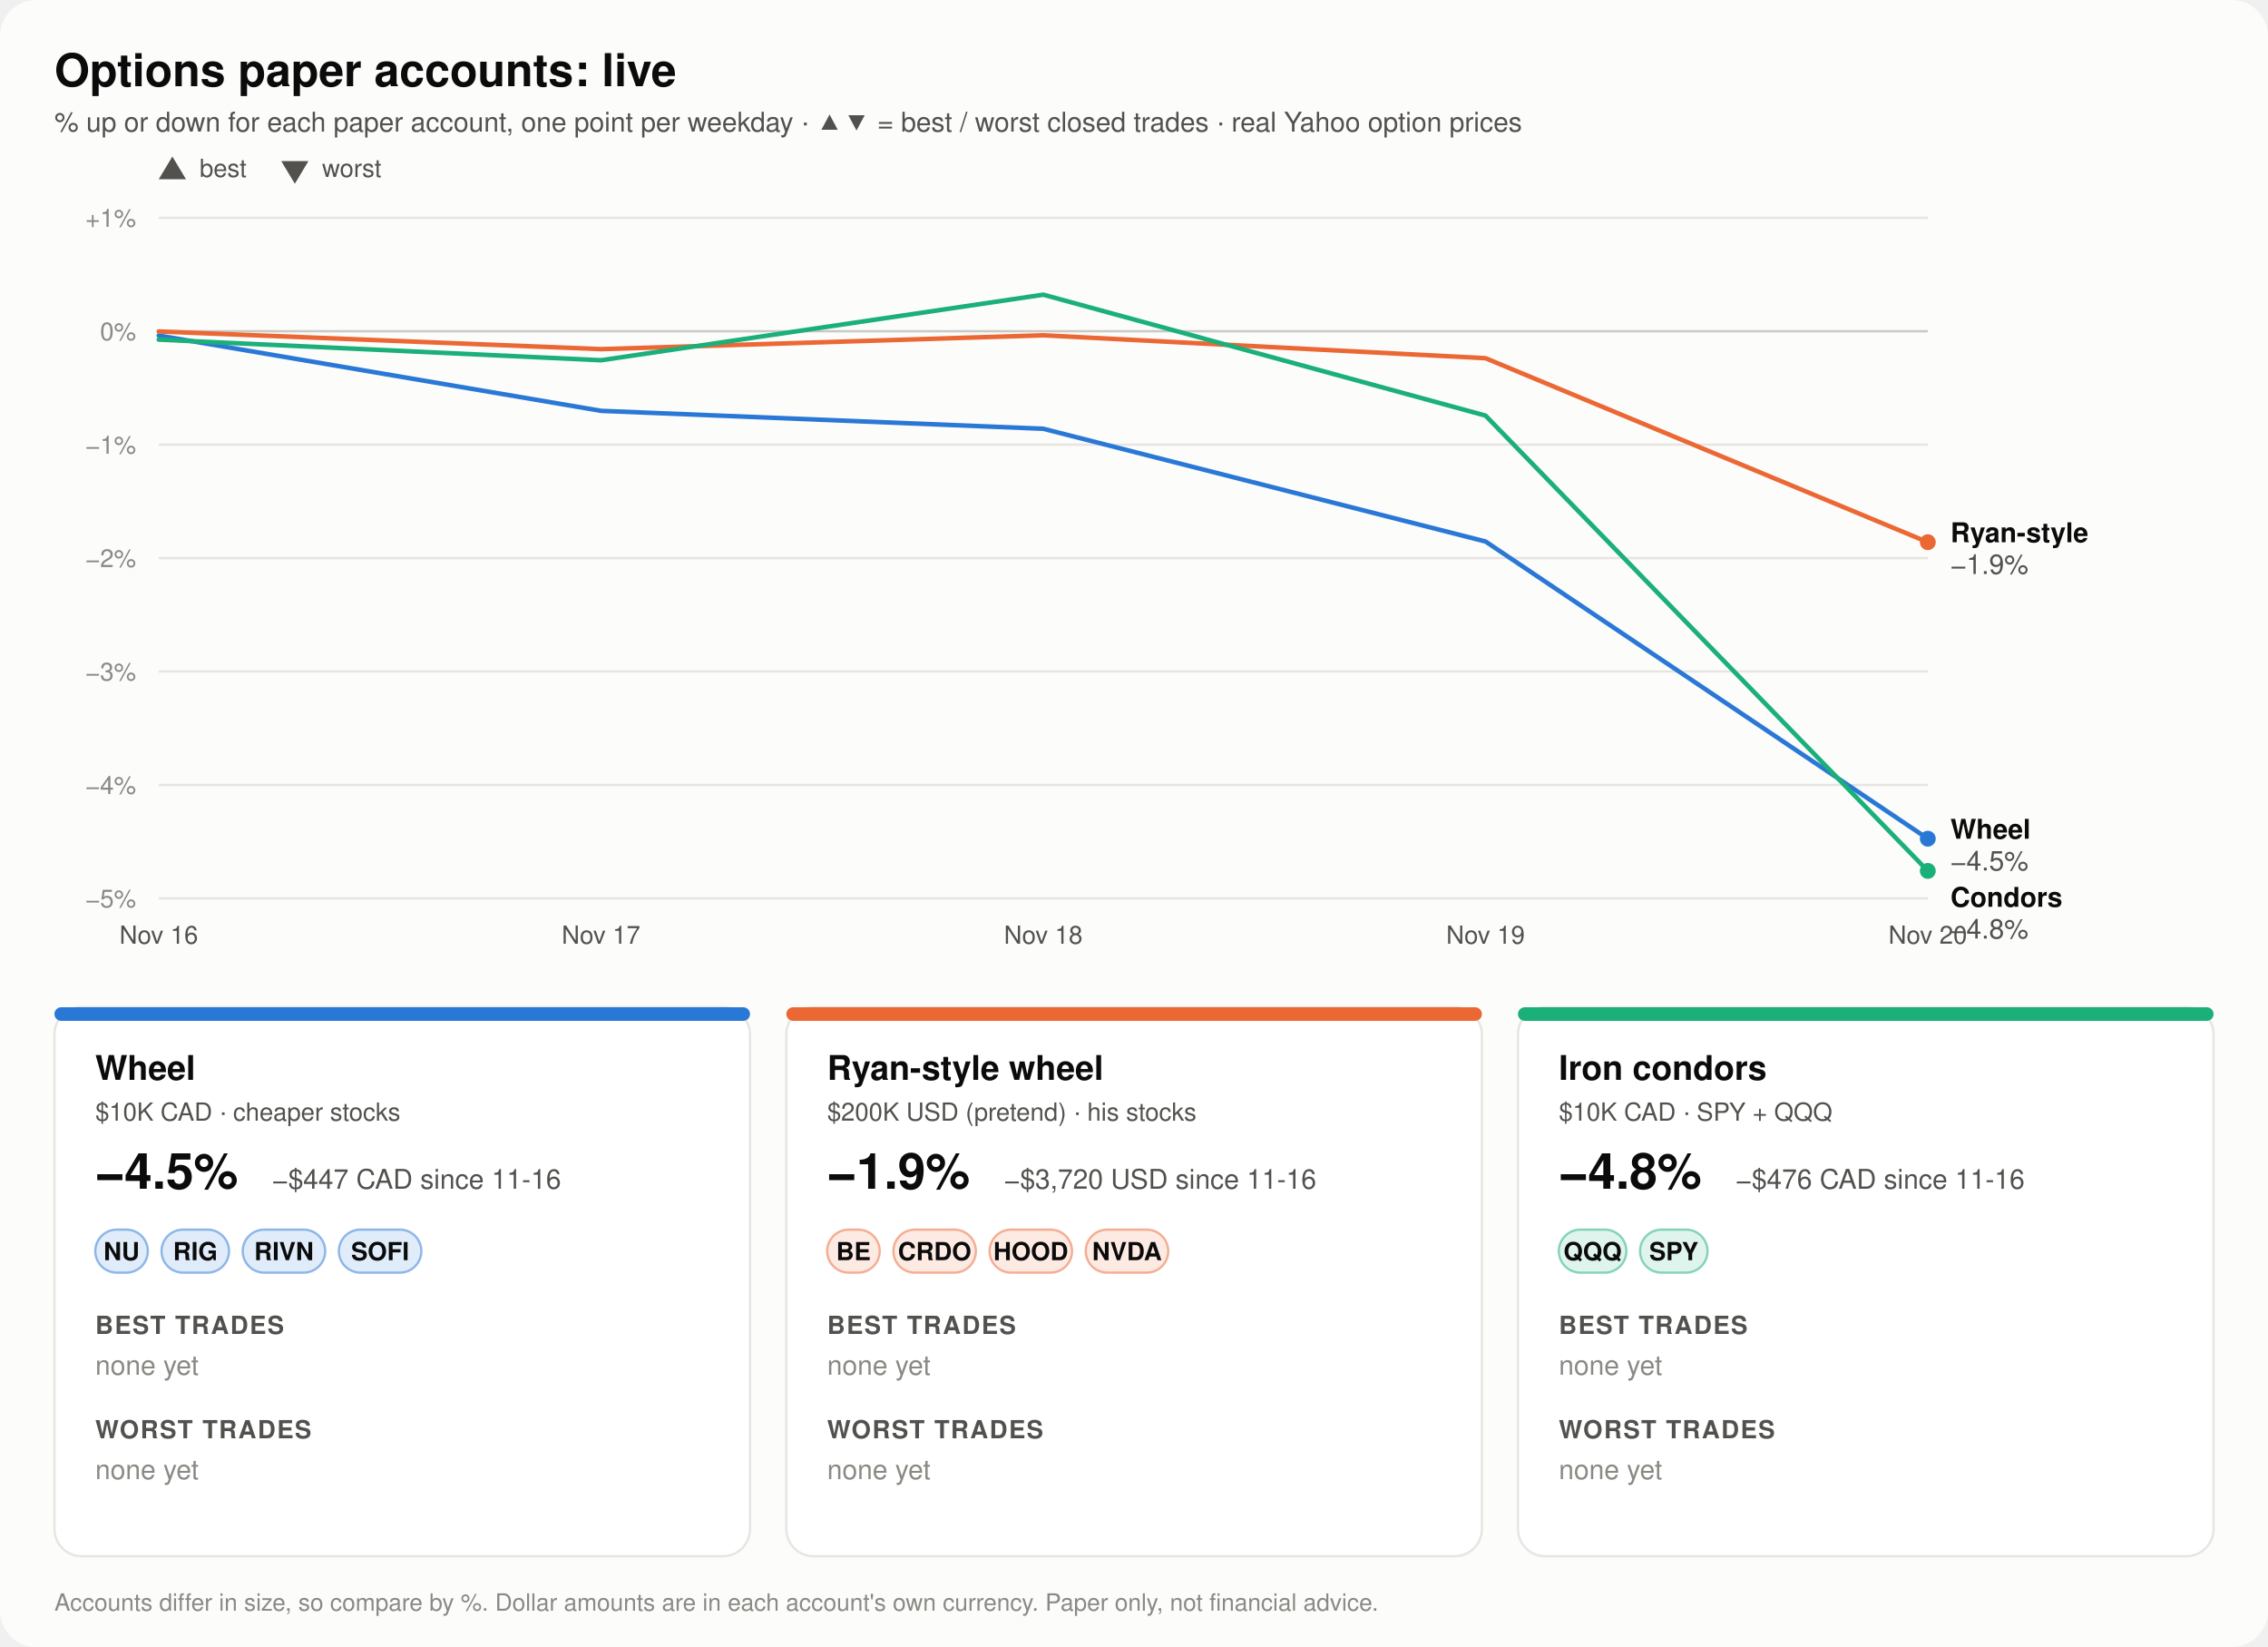
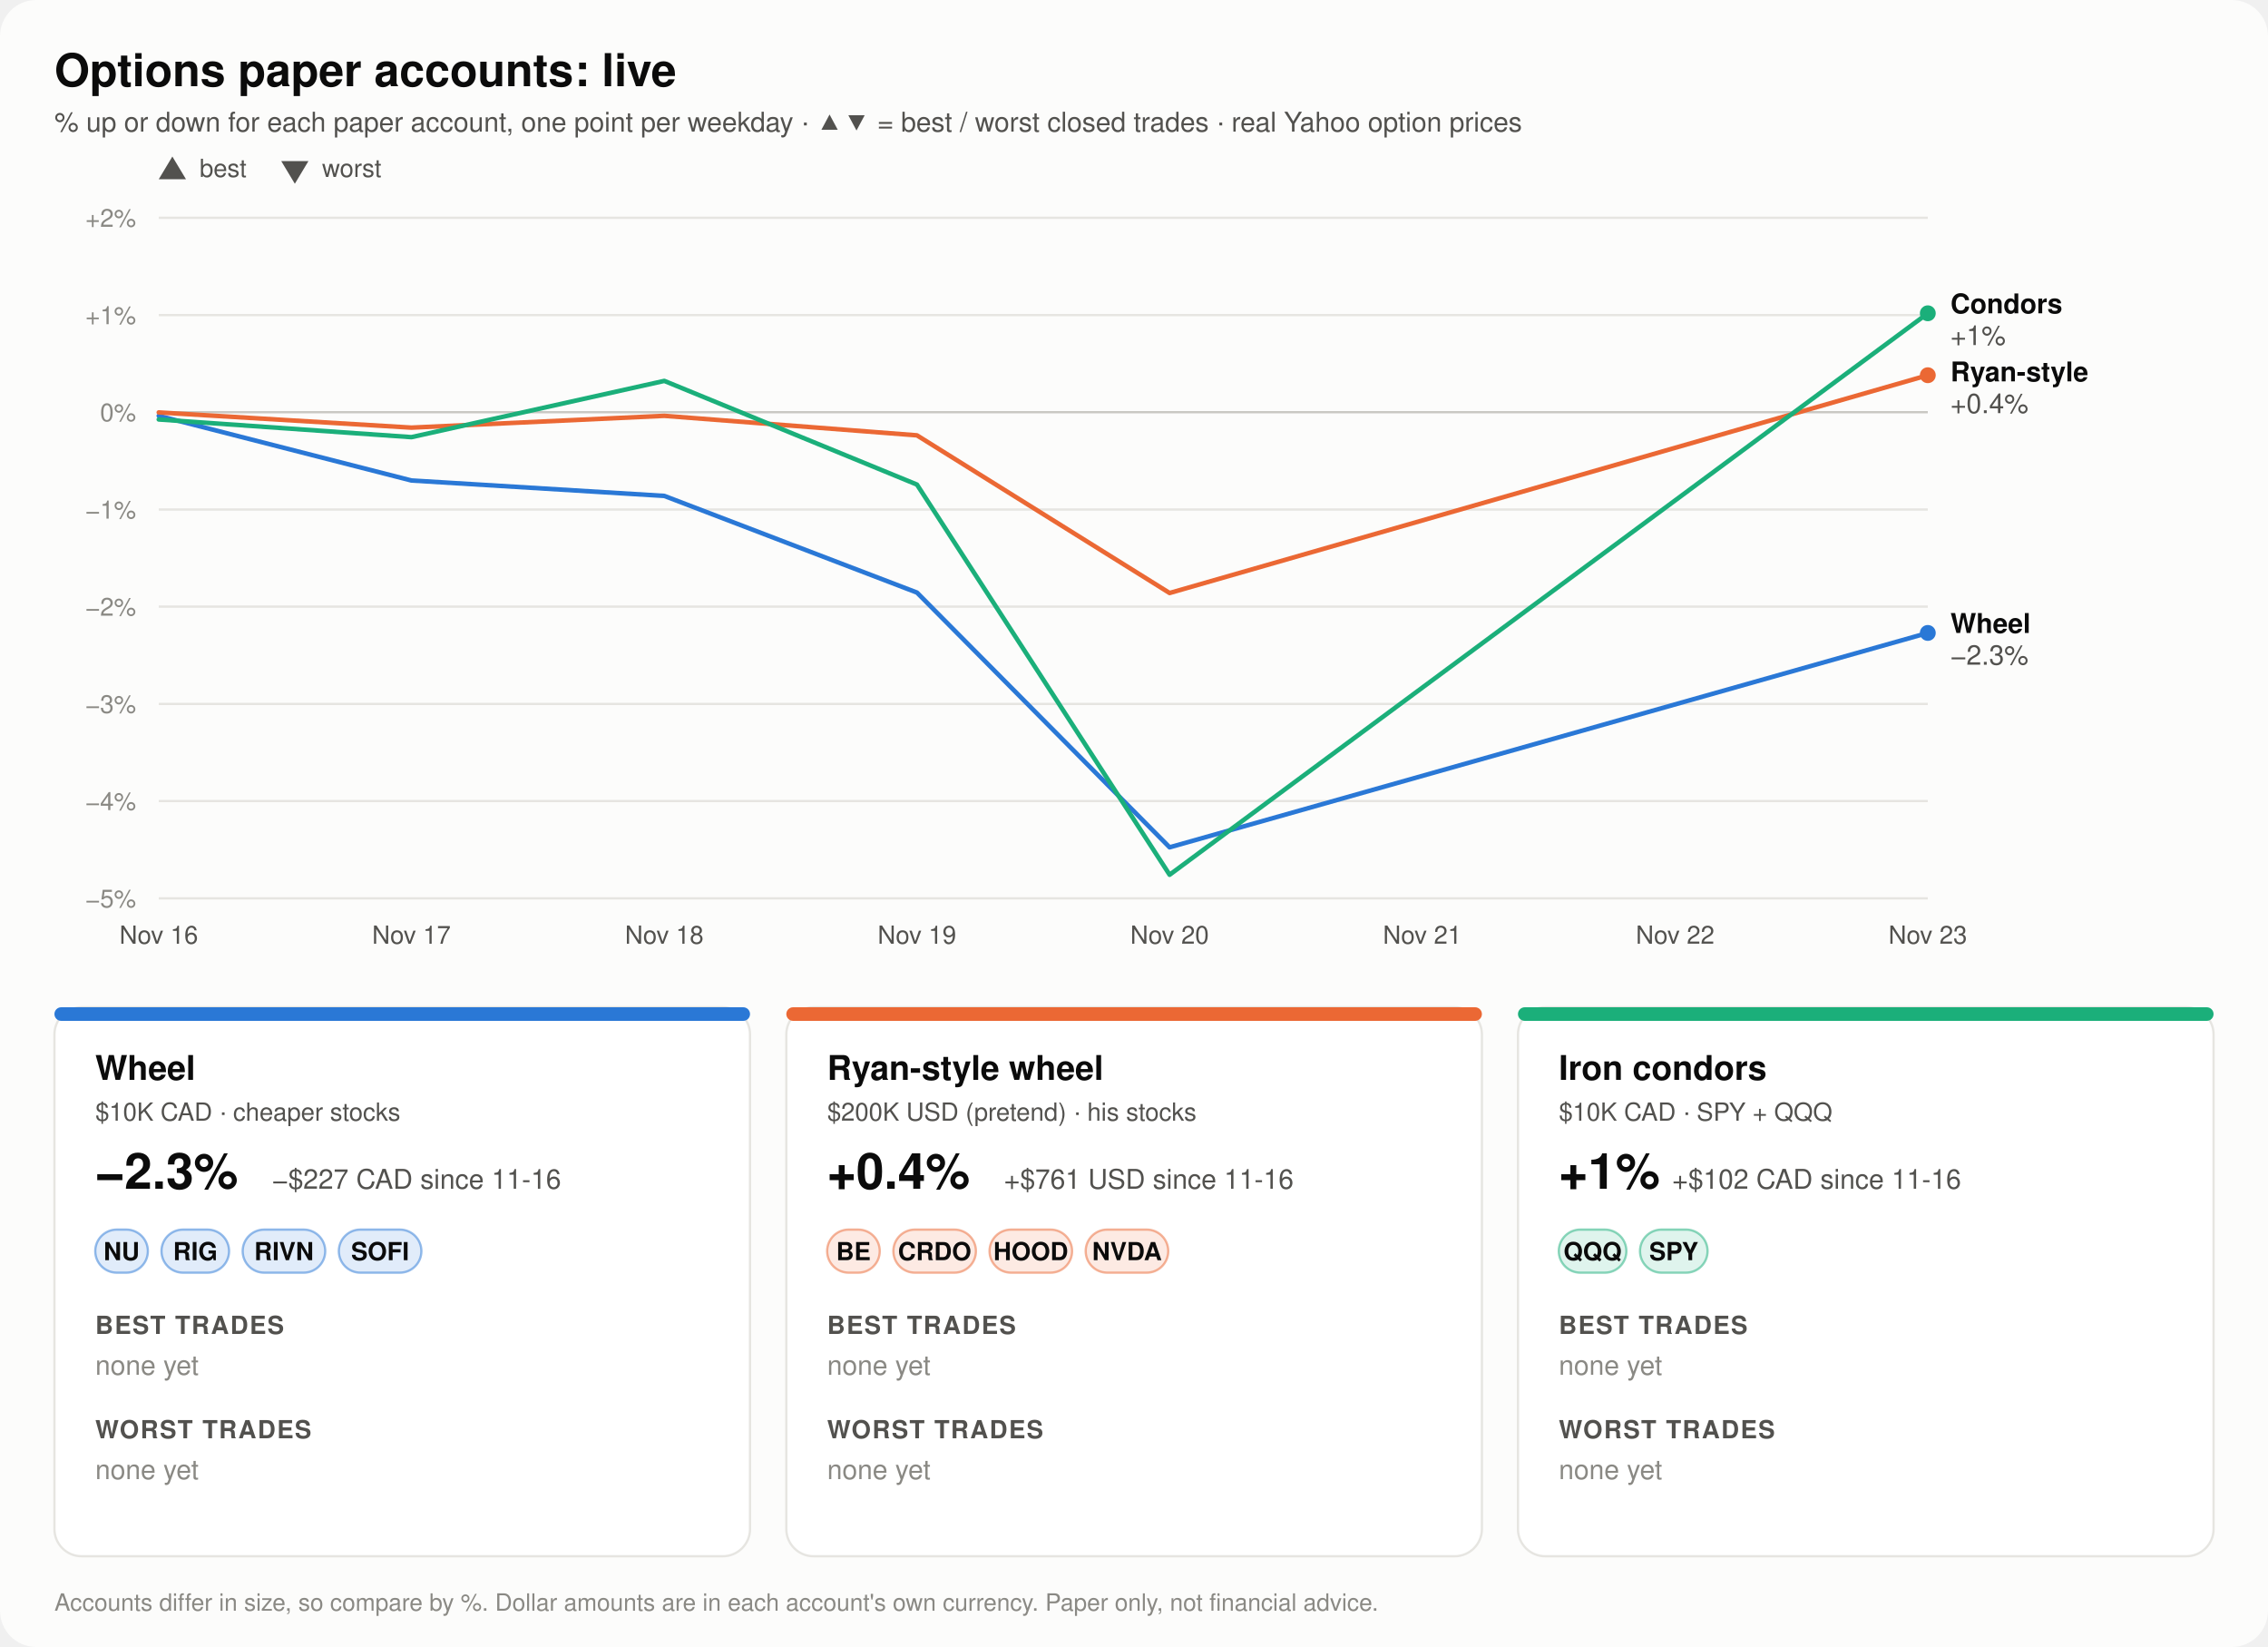
<svg xmlns="http://www.w3.org/2000/svg" width="1000" height="726" viewBox="0 0 1000 726" font-family="-apple-system, Segoe UI, Helvetica, Arial, sans-serif">
  <rect width="1000" height="726" rx="16" fill="#fcfcfb" />
  <text x="24" y="38" font-size="20" font-weight="700" fill="#0b0b0b">Options paper accounts: live</text>
  <text x="24" y="58" font-size="12" fill="#52514e">% up or down for each paper account, one point per weekday · ▲▼ = best / worst closed trades · real Yahoo option prices</text>
  <line x1="70" x2="850" y1="396.0" y2="396.0" stroke="#e6e5e1" stroke-width="1" />
  <text x="60" y="400.0" text-anchor="end" font-size="11" fill="#8a8984">−5%</text>
-   <line x1="70" x2="850" y1="346.0" y2="346.0" stroke="#e6e5e1" stroke-width="1" />
-   <text x="60" y="350.0" text-anchor="end" font-size="11" fill="#8a8984">−4%</text>
-   <line x1="70" x2="850" y1="296.0" y2="296.0" stroke="#e6e5e1" stroke-width="1" />
-   <text x="60" y="300.0" text-anchor="end" font-size="11" fill="#8a8984">−3%</text>
-   <line x1="70" x2="850" y1="246.0" y2="246.0" stroke="#e6e5e1" stroke-width="1" />
-   <text x="60" y="250.0" text-anchor="end" font-size="11" fill="#8a8984">−2%</text>
-   <line x1="70" x2="850" y1="196.0" y2="196.0" stroke="#e6e5e1" stroke-width="1" />
-   <text x="60" y="200.0" text-anchor="end" font-size="11" fill="#8a8984">−1%</text>
-   <line x1="70" x2="850" y1="146.0" y2="146.0" stroke="#c9c8c3" stroke-width="1" />
-   <text x="60" y="150.0" text-anchor="end" font-size="11" fill="#8a8984">0%</text>
+   <line x1="70" x2="850" y1="353.1" y2="353.1" stroke="#e6e5e1" stroke-width="1" />
+   <text x="60" y="357.1" text-anchor="end" font-size="11" fill="#8a8984">−4%</text>
+   <line x1="70" x2="850" y1="310.3" y2="310.3" stroke="#e6e5e1" stroke-width="1" />
+   <text x="60" y="314.3" text-anchor="end" font-size="11" fill="#8a8984">−3%</text>
+   <line x1="70" x2="850" y1="267.4" y2="267.4" stroke="#e6e5e1" stroke-width="1" />
+   <text x="60" y="271.4" text-anchor="end" font-size="11" fill="#8a8984">−2%</text>
+   <line x1="70" x2="850" y1="224.6" y2="224.6" stroke="#e6e5e1" stroke-width="1" />
+   <text x="60" y="228.6" text-anchor="end" font-size="11" fill="#8a8984">−1%</text>
+   <line x1="70" x2="850" y1="181.7" y2="181.7" stroke="#c9c8c3" stroke-width="1" />
+   <text x="60" y="185.7" text-anchor="end" font-size="11" fill="#8a8984">0%</text>
+   <line x1="70" x2="850" y1="138.9" y2="138.9" stroke="#e6e5e1" stroke-width="1" />
+   <text x="60" y="142.9" text-anchor="end" font-size="11" fill="#8a8984">+1%</text>
  <line x1="70" x2="850" y1="96.0" y2="96.0" stroke="#e6e5e1" stroke-width="1" />
-   <text x="60" y="100.0" text-anchor="end" font-size="11" fill="#8a8984">+1%</text>
+   <text x="60" y="100.0" text-anchor="end" font-size="11" fill="#8a8984">+2%</text>
  <text x="70.0" y="416" text-anchor="middle" font-size="11" fill="#52514e">Nov 16</text>
-   <text x="265.0" y="416" text-anchor="middle" font-size="11" fill="#52514e">Nov 17</text>
-   <text x="460.0" y="416" text-anchor="middle" font-size="11" fill="#52514e">Nov 18</text>
-   <text x="655.0" y="416" text-anchor="middle" font-size="11" fill="#52514e">Nov 19</text>
-   <text x="850.0" y="416" text-anchor="middle" font-size="11" fill="#52514e">Nov 20</text>
-   <path d="M70.0,147.9 L265.0,181.1 L460.0,189.0 L655.0,238.7 L850.0,369.7" fill="none" stroke="#2a78d6" stroke-width="2" stroke-linejoin="round" stroke-linecap="round" />
-   <path d="M70.0,146.1 L265.0,153.9 L460.0,147.8 L655.0,157.9 L850.0,239.0" fill="none" stroke="#eb6834" stroke-width="2" stroke-linejoin="round" stroke-linecap="round" />
-   <path d="M70.0,149.7 L265.0,158.8 L460.0,129.9 L655.0,183.2 L850.0,383.9" fill="none" stroke="#1baf7a" stroke-width="2" stroke-linejoin="round" stroke-linecap="round" />
-   <circle cx="850.0" cy="239.0" r="3.5" fill="#eb6834" />
-   <text x="860" y="239.0" font-size="12" font-weight="700" fill="#0b0b0b">Ryan-style</text>
-   <text x="860" y="253.0" font-size="12" fill="#52514e">−1.9%</text>
-   <circle cx="850.0" cy="369.7" r="3.5" fill="#2a78d6" />
-   <text x="860" y="369.7" font-size="12" font-weight="700" fill="#0b0b0b">Wheel</text>
-   <text x="860" y="383.7" font-size="12" fill="#52514e">−4.5%</text>
-   <circle cx="850.0" cy="383.9" r="3.5" fill="#1baf7a" />
-   <text x="860" y="399.7" font-size="12" font-weight="700" fill="#0b0b0b">Condors</text>
-   <text x="860" y="413.7" font-size="12" fill="#52514e">−4.8%</text>
+   <text x="181.4" y="416" text-anchor="middle" font-size="11" fill="#52514e">Nov 17</text>
+   <text x="292.9" y="416" text-anchor="middle" font-size="11" fill="#52514e">Nov 18</text>
+   <text x="404.3" y="416" text-anchor="middle" font-size="11" fill="#52514e">Nov 19</text>
+   <text x="515.7" y="416" text-anchor="middle" font-size="11" fill="#52514e">Nov 20</text>
+   <text x="627.1" y="416" text-anchor="middle" font-size="11" fill="#52514e">Nov 21</text>
+   <text x="738.6" y="416" text-anchor="middle" font-size="11" fill="#52514e">Nov 22</text>
+   <text x="850.0" y="416" text-anchor="middle" font-size="11" fill="#52514e">Nov 23</text>
+   <path d="M70.0,183.3 L181.4,211.8 L292.9,218.6 L404.3,261.2 L515.7,373.5 L850.0,279.0" fill="none" stroke="#2a78d6" stroke-width="2" stroke-linejoin="round" stroke-linecap="round" />
+   <path d="M70.0,181.8 L181.4,188.5 L292.9,183.3 L404.3,191.9 L515.7,261.4 L850.0,165.4" fill="none" stroke="#eb6834" stroke-width="2" stroke-linejoin="round" stroke-linecap="round" />
+   <path d="M70.0,184.9 L181.4,192.7 L292.9,167.9 L404.3,213.6 L515.7,385.6 L850.0,138.1" fill="none" stroke="#1baf7a" stroke-width="2" stroke-linejoin="round" stroke-linecap="round" />
+   <circle cx="850.0" cy="138.1" r="3.5" fill="#1baf7a" />
+   <text x="860" y="138.1" font-size="12" font-weight="700" fill="#0b0b0b">Condors</text>
+   <text x="860" y="152.1" font-size="12" fill="#52514e">+1%</text>
+   <circle cx="850.0" cy="165.4" r="3.5" fill="#eb6834" />
+   <text x="860" y="168.1" font-size="12" font-weight="700" fill="#0b0b0b">Ryan-style</text>
+   <text x="860" y="182.1" font-size="12" fill="#52514e">+0.4%</text>
+   <circle cx="850.0" cy="279.0" r="3.5" fill="#2a78d6" />
+   <text x="860" y="279.0" font-size="12" font-weight="700" fill="#0b0b0b">Wheel</text>
+   <text x="860" y="293.0" font-size="12" fill="#52514e">−2.3%</text>
  <polygon points="76,69 70,79 82,79" fill="#52514e" />
  <text x="88" y="78" font-size="11" fill="#52514e">best</text>
  <polygon points="130,81 124,71 136,71" fill="#52514e" />
  <text x="142" y="78" font-size="11" fill="#52514e">worst</text>
  <rect x="24.0" y="444" width="306.7" height="242" rx="12" fill="#ffffff" stroke="#e6e5e1" />
  <rect x="24.0" y="444" width="306.7" height="6" rx="3" fill="#2a78d6" />
  <text x="42.0" y="476" font-size="15" font-weight="700" fill="#0b0b0b">Wheel</text>
  <text x="42.0" y="494" font-size="11" fill="#52514e">$10K CAD · cheaper stocks</text>
-   <text x="42.0" y="524" font-size="22" font-weight="700" fill="#0b0b0b">−4.5%</text>
-   <text x="120.0" y="524" font-size="12" fill="#52514e">−$447 CAD since 11-16</text>
+   <text x="42.0" y="524" font-size="22" font-weight="700" fill="#0b0b0b">−2.3%</text>
+   <text x="120.0" y="524" font-size="12" fill="#52514e">−$227 CAD since 11-16</text>
  <rect x="42.0" y="542" width="23.2" height="19" rx="9.5" fill="#2a78d6" fill-opacity="0.14" stroke="#2a78d6" stroke-opacity="0.5" />
  <text x="53.6" y="555.5" text-anchor="middle" font-size="11" font-weight="600" fill="#0b0b0b">NU</text>
  <rect x="71.2" y="542" width="29.8" height="19" rx="9.5" fill="#2a78d6" fill-opacity="0.14" stroke="#2a78d6" stroke-opacity="0.5" />
  <text x="86.1" y="555.5" text-anchor="middle" font-size="11" font-weight="600" fill="#0b0b0b">RIG</text>
  <rect x="107.0" y="542" width="36.4" height="19" rx="9.5" fill="#2a78d6" fill-opacity="0.14" stroke="#2a78d6" stroke-opacity="0.5" />
  <text x="125.2" y="555.5" text-anchor="middle" font-size="11" font-weight="600" fill="#0b0b0b">RIVN</text>
  <rect x="149.4" y="542" width="36.4" height="19" rx="9.5" fill="#2a78d6" fill-opacity="0.14" stroke="#2a78d6" stroke-opacity="0.5" />
  <text x="167.6" y="555.5" text-anchor="middle" font-size="11" font-weight="600" fill="#0b0b0b">SOFI</text>
  <text x="42.0" y="588" font-size="11" font-weight="700" fill="#52514e" letter-spacing="0.6">BEST TRADES</text>
  <text x="42.0" y="606" font-size="12" fill="#8a8984">none yet</text>
  <text x="42.0" y="634" font-size="11" font-weight="700" fill="#52514e" letter-spacing="0.6">WORST TRADES</text>
  <text x="42.0" y="652" font-size="12" fill="#8a8984">none yet</text>
  <rect x="346.7" y="444" width="306.7" height="242" rx="12" fill="#ffffff" stroke="#e6e5e1" />
  <rect x="346.7" y="444" width="306.7" height="6" rx="3" fill="#eb6834" />
  <text x="364.7" y="476" font-size="15" font-weight="700" fill="#0b0b0b">Ryan-style wheel</text>
  <text x="364.7" y="494" font-size="11" fill="#52514e">$200K USD (pretend) · his stocks</text>
-   <text x="364.7" y="524" font-size="22" font-weight="700" fill="#0b0b0b">−1.9%</text>
-   <text x="442.7" y="524" font-size="12" fill="#52514e">−$3,720 USD since 11-16</text>
+   <text x="364.7" y="524" font-size="22" font-weight="700" fill="#0b0b0b">+0.4%</text>
+   <text x="442.7" y="524" font-size="12" fill="#52514e">+$761 USD since 11-16</text>
  <rect x="364.7" y="542" width="23.2" height="19" rx="9.5" fill="#eb6834" fill-opacity="0.14" stroke="#eb6834" stroke-opacity="0.5" />
  <text x="376.3" y="555.5" text-anchor="middle" font-size="11" font-weight="600" fill="#0b0b0b">BE</text>
  <rect x="393.9" y="542" width="36.4" height="19" rx="9.5" fill="#eb6834" fill-opacity="0.14" stroke="#eb6834" stroke-opacity="0.5" />
  <text x="412.1" y="555.5" text-anchor="middle" font-size="11" font-weight="600" fill="#0b0b0b">CRDO</text>
  <rect x="436.3" y="542" width="36.4" height="19" rx="9.5" fill="#eb6834" fill-opacity="0.14" stroke="#eb6834" stroke-opacity="0.5" />
  <text x="454.5" y="555.5" text-anchor="middle" font-size="11" font-weight="600" fill="#0b0b0b">HOOD</text>
  <rect x="478.7" y="542" width="36.4" height="19" rx="9.5" fill="#eb6834" fill-opacity="0.14" stroke="#eb6834" stroke-opacity="0.5" />
  <text x="496.9" y="555.5" text-anchor="middle" font-size="11" font-weight="600" fill="#0b0b0b">NVDA</text>
  <text x="364.7" y="588" font-size="11" font-weight="700" fill="#52514e" letter-spacing="0.6">BEST TRADES</text>
  <text x="364.7" y="606" font-size="12" fill="#8a8984">none yet</text>
  <text x="364.7" y="634" font-size="11" font-weight="700" fill="#52514e" letter-spacing="0.6">WORST TRADES</text>
  <text x="364.7" y="652" font-size="12" fill="#8a8984">none yet</text>
  <rect x="669.3" y="444" width="306.7" height="242" rx="12" fill="#ffffff" stroke="#e6e5e1" />
  <rect x="669.3" y="444" width="306.7" height="6" rx="3" fill="#1baf7a" />
  <text x="687.3" y="476" font-size="15" font-weight="700" fill="#0b0b0b">Iron condors</text>
  <text x="687.3" y="494" font-size="11" fill="#52514e">$10K CAD · SPY + QQQ</text>
-   <text x="687.3" y="524" font-size="22" font-weight="700" fill="#0b0b0b">−4.8%</text>
-   <text x="765.3" y="524" font-size="12" fill="#52514e">−$476 CAD since 11-16</text>
+   <text x="687.3" y="524" font-size="22" font-weight="700" fill="#0b0b0b">+1%</text>
+   <text x="737.3" y="524" font-size="12" fill="#52514e">+$102 CAD since 11-16</text>
  <rect x="687.3" y="542" width="29.8" height="19" rx="9.5" fill="#1baf7a" fill-opacity="0.14" stroke="#1baf7a" stroke-opacity="0.5" />
  <text x="702.2" y="555.5" text-anchor="middle" font-size="11" font-weight="600" fill="#0b0b0b">QQQ</text>
  <rect x="723.1" y="542" width="29.8" height="19" rx="9.5" fill="#1baf7a" fill-opacity="0.14" stroke="#1baf7a" stroke-opacity="0.5" />
  <text x="738.0" y="555.5" text-anchor="middle" font-size="11" font-weight="600" fill="#0b0b0b">SPY</text>
  <text x="687.3" y="588" font-size="11" font-weight="700" fill="#52514e" letter-spacing="0.6">BEST TRADES</text>
  <text x="687.3" y="606" font-size="12" fill="#8a8984">none yet</text>
  <text x="687.3" y="634" font-size="11" font-weight="700" fill="#52514e" letter-spacing="0.6">WORST TRADES</text>
  <text x="687.3" y="652" font-size="12" fill="#8a8984">none yet</text>
  <text x="24" y="710" font-size="10.5" fill="#8a8984">Accounts differ in size, so compare by %. Dollar amounts are in each account's own currency. Paper only, not financial advice.</text>
</svg>
